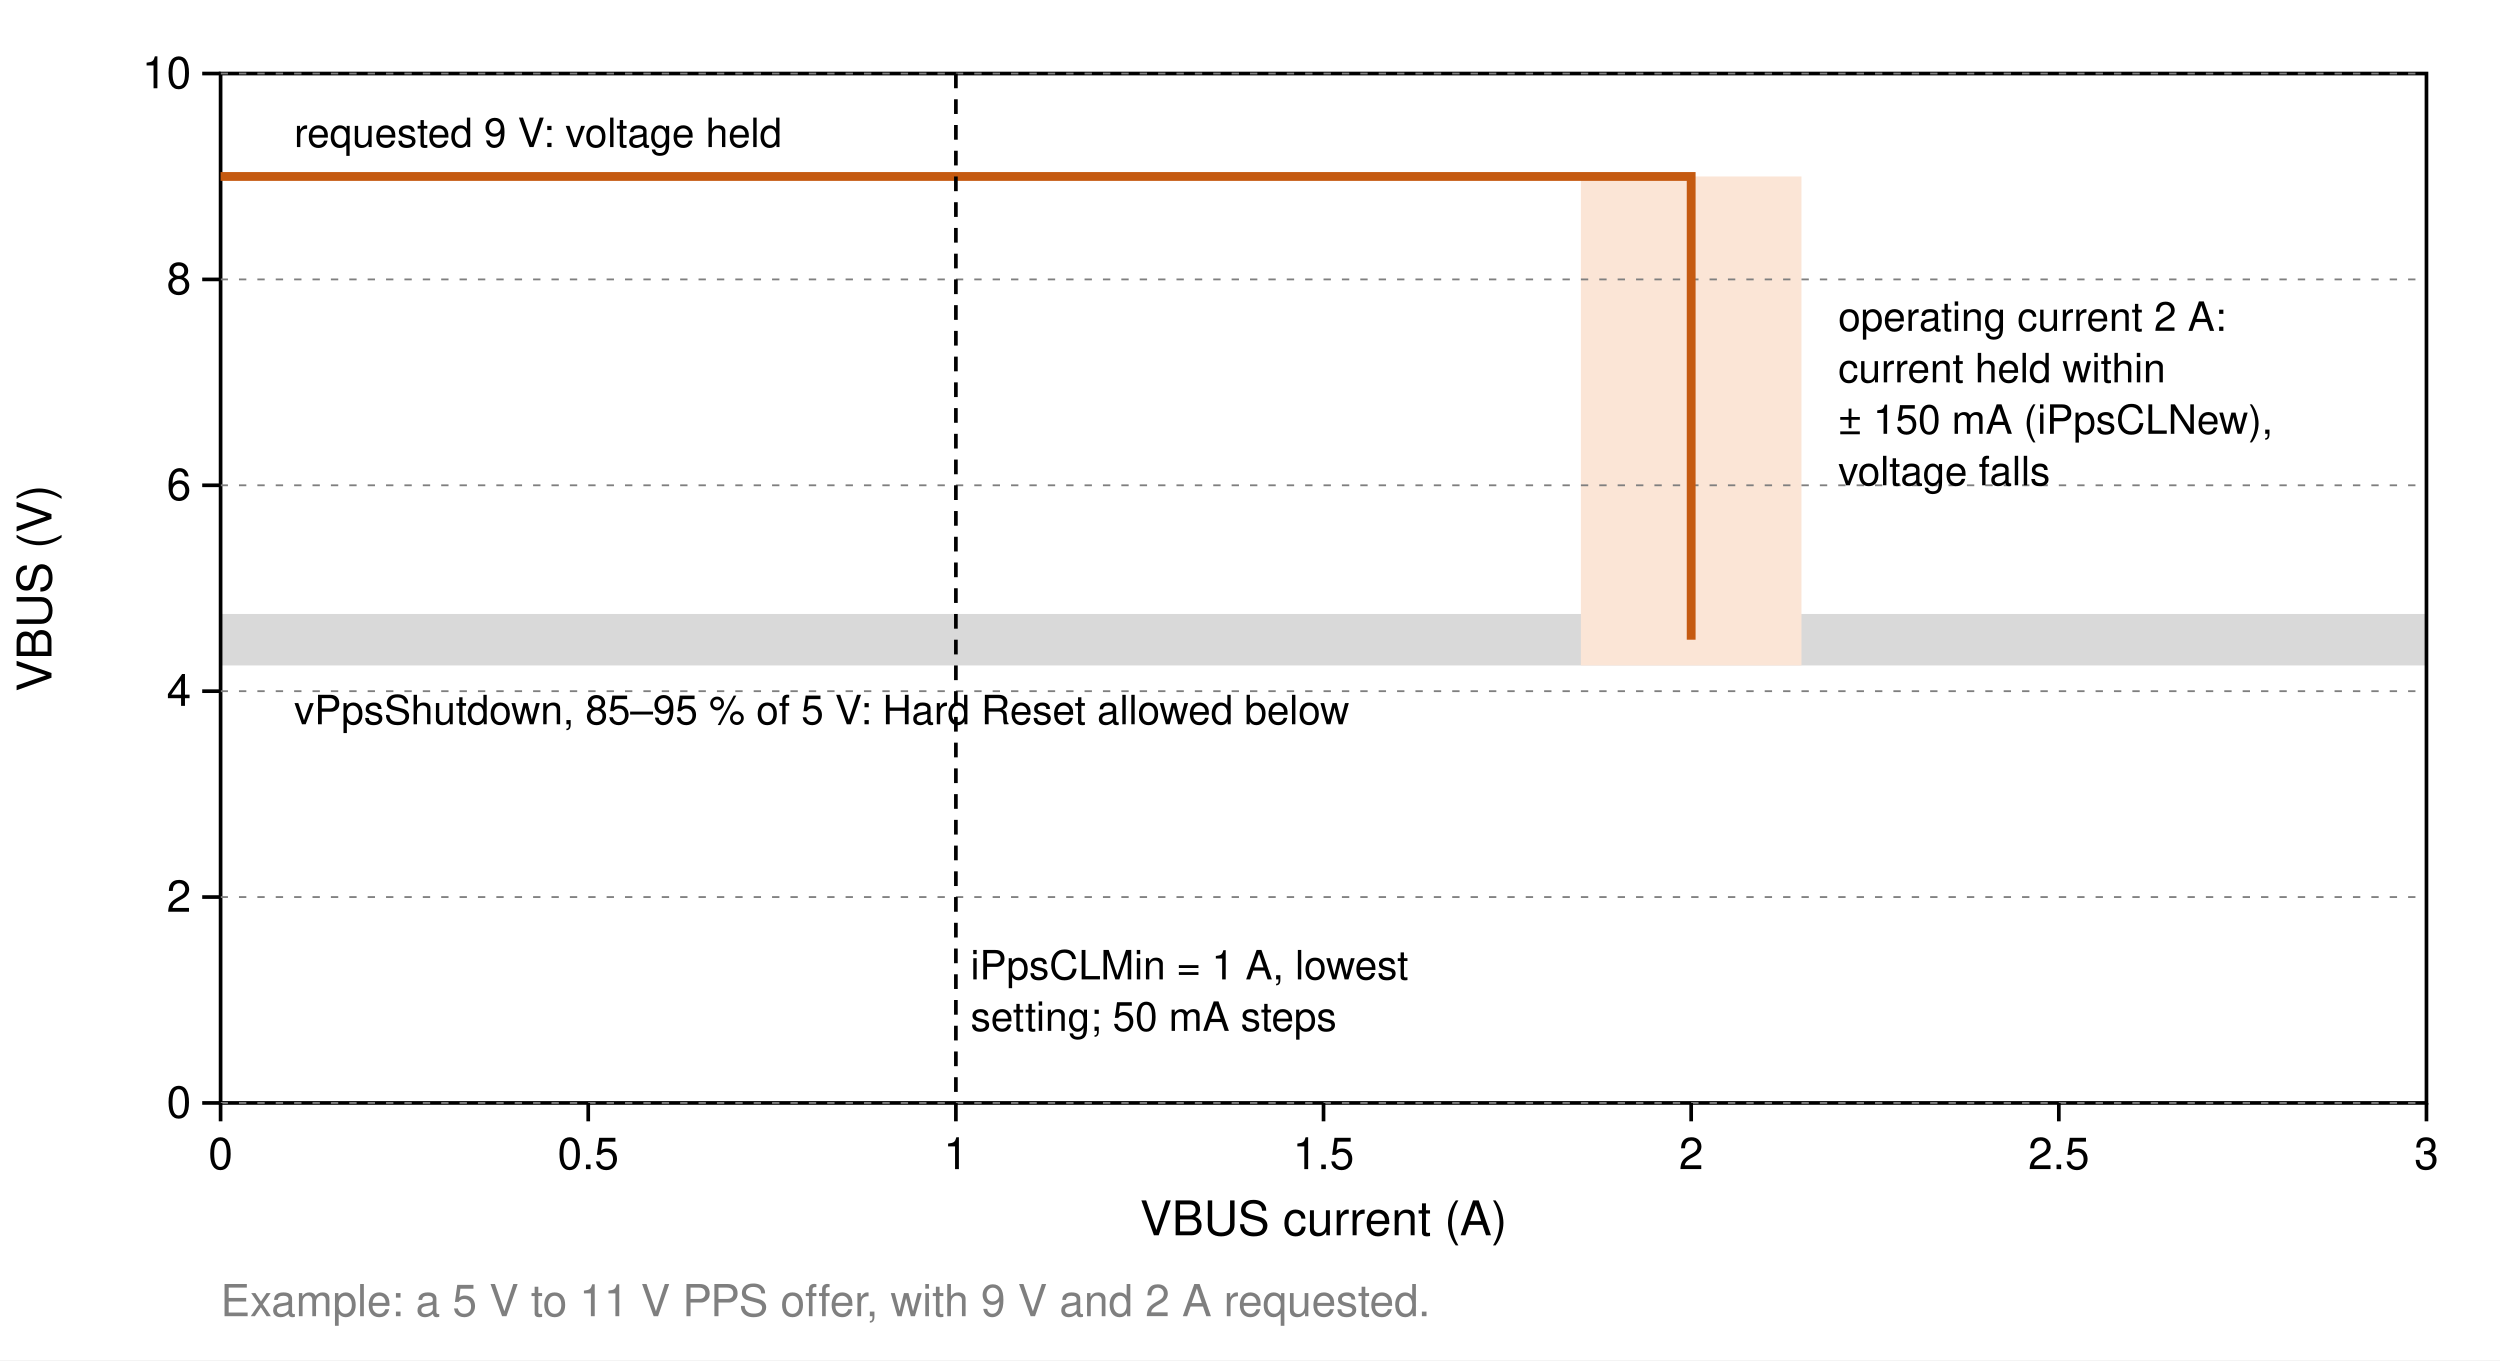
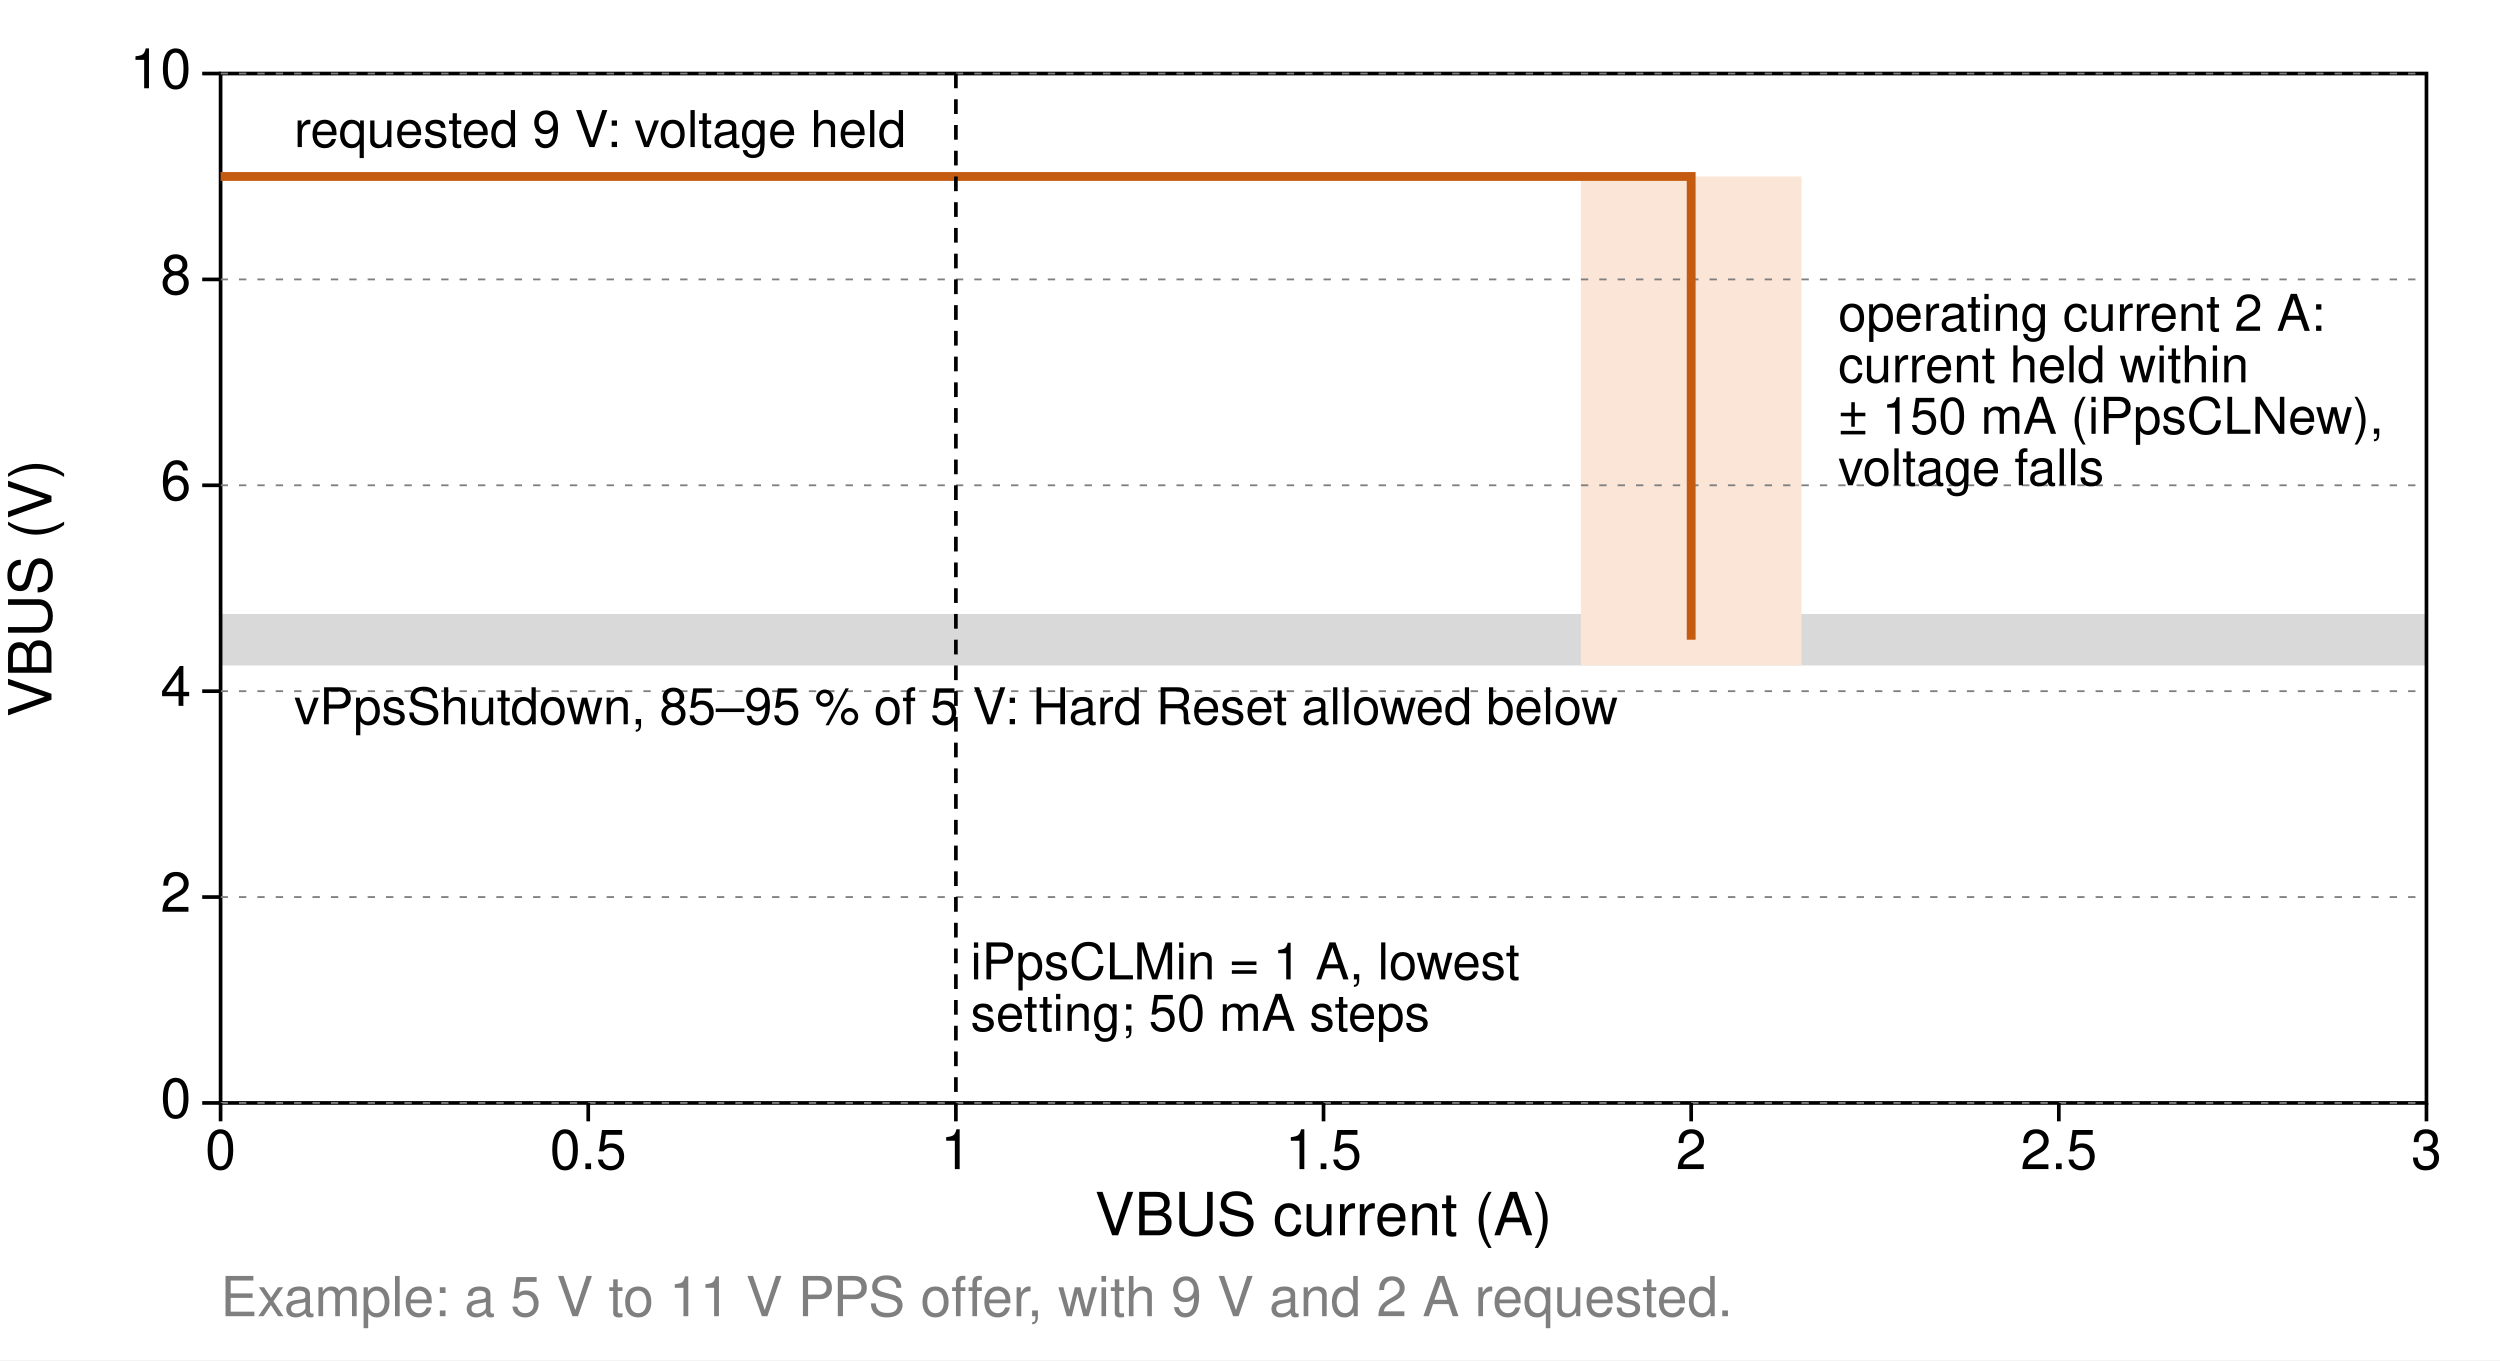
<svg xmlns="http://www.w3.org/2000/svg" width="680" height="370" viewBox="0 0 680 370">
  <defs>
    <marker id="arr" viewBox="0 0 10 10" refX="9" refY="5" markerWidth="7" markerHeight="7" orient="auto-start-reverse">
      <path d="M0,0 L10,5 L0,10 z" fill="#000000" />
    </marker>
  </defs>
  <rect width="680" height="370" fill="#ffffff" />
  <rect x="60.0" y="167.0" width="600.0" height="14.0" rx="0" fill="#d9d9d9" stroke="none" stroke-width="0.8" />
  <rect x="430.0" y="48.0" width="60.0" height="133.0" rx="0" fill="#fbe5d6" stroke="none" stroke-width="0.8" />
  <rect x="60.0" y="20.0" width="600.0" height="280.0" rx="0" fill="none" stroke="#000000" stroke-width="1.0" />
  <line x1="60.0" y1="300.0" x2="660.0" y2="300.0" stroke="#7f7f7f" stroke-width="0.5" stroke-dasharray="2,3" />
  <line x1="55.0" y1="300.0" x2="60.0" y2="300.0" stroke="#000000" stroke-width="1.0" />
-   <text x="52.0" y="304.0" font-family="Helvetica, Arial, sans-serif" font-size="12" text-anchor="end" font-weight="normal" fill="#000000">0</text>
+   <text x="52.0" y="304.0" font-family="Helvetica, Arial, sans-serif" font-size="15.0" text-anchor="end" font-weight="normal" fill="#000000">0</text>
  <line x1="60.0" y1="244.0" x2="660.0" y2="244.0" stroke="#7f7f7f" stroke-width="0.5" stroke-dasharray="2,3" />
  <line x1="55.0" y1="244.0" x2="60.0" y2="244.0" stroke="#000000" stroke-width="1.0" />
-   <text x="52.0" y="248.0" font-family="Helvetica, Arial, sans-serif" font-size="12" text-anchor="end" font-weight="normal" fill="#000000">2</text>
+   <text x="52.0" y="248.0" font-family="Helvetica, Arial, sans-serif" font-size="15.0" text-anchor="end" font-weight="normal" fill="#000000">2</text>
  <line x1="60.0" y1="188.0" x2="660.0" y2="188.0" stroke="#7f7f7f" stroke-width="0.5" stroke-dasharray="2,3" />
  <line x1="55.0" y1="188.0" x2="60.0" y2="188.0" stroke="#000000" stroke-width="1.0" />
-   <text x="52.0" y="192.0" font-family="Helvetica, Arial, sans-serif" font-size="12" text-anchor="end" font-weight="normal" fill="#000000">4</text>
+   <text x="52.0" y="192.0" font-family="Helvetica, Arial, sans-serif" font-size="15.0" text-anchor="end" font-weight="normal" fill="#000000">4</text>
  <line x1="60.0" y1="132.0" x2="660.0" y2="132.0" stroke="#7f7f7f" stroke-width="0.5" stroke-dasharray="2,3" />
  <line x1="55.0" y1="132.0" x2="60.0" y2="132.0" stroke="#000000" stroke-width="1.0" />
-   <text x="52.0" y="136.0" font-family="Helvetica, Arial, sans-serif" font-size="12" text-anchor="end" font-weight="normal" fill="#000000">6</text>
+   <text x="52.0" y="136.0" font-family="Helvetica, Arial, sans-serif" font-size="15.0" text-anchor="end" font-weight="normal" fill="#000000">6</text>
  <line x1="60.0" y1="76.0" x2="660.0" y2="76.0" stroke="#7f7f7f" stroke-width="0.5" stroke-dasharray="2,3" />
  <line x1="55.0" y1="76.0" x2="60.0" y2="76.0" stroke="#000000" stroke-width="1.0" />
-   <text x="52.0" y="80.0" font-family="Helvetica, Arial, sans-serif" font-size="12" text-anchor="end" font-weight="normal" fill="#000000">8</text>
+   <text x="52.0" y="80.0" font-family="Helvetica, Arial, sans-serif" font-size="15.0" text-anchor="end" font-weight="normal" fill="#000000">8</text>
  <line x1="60.0" y1="20.0" x2="660.0" y2="20.0" stroke="#7f7f7f" stroke-width="0.5" stroke-dasharray="2,3" />
  <line x1="55.0" y1="20.0" x2="60.0" y2="20.0" stroke="#000000" stroke-width="1.0" />
-   <text x="52.0" y="24.0" font-family="Helvetica, Arial, sans-serif" font-size="12" text-anchor="end" font-weight="normal" fill="#000000">10</text>
-   <text x="14.0" y="160.0" font-family="Helvetica, Arial, sans-serif" font-size="13" text-anchor="middle" font-weight="normal" fill="#000000" transform="rotate(-90 14.0 160.0)">VBUS (V)</text>
+   <text x="52.0" y="24.0" font-family="Helvetica, Arial, sans-serif" font-size="15.0" text-anchor="end" font-weight="normal" fill="#000000">10</text>
+   <text x="14.0" y="160.0" font-family="Helvetica, Arial, sans-serif" font-size="16.2" text-anchor="middle" font-weight="normal" fill="#000000" transform="rotate(-90 14.0 160.0)">VBUS (V)</text>
  <polyline points="60.0,48.0 460.0,48.0 460.0,174.0" fill="none" stroke="#c55a11" stroke-width="2.4" />
  <line x1="260.0" y1="20.0" x2="260.0" y2="300.0" stroke="#000000" stroke-width="1.0" stroke-dasharray="4,3" />
-   <text x="264.0" y="266.4" font-family="Helvetica, Arial, sans-serif" font-size="11" text-anchor="start" font-weight="normal" fill="#000000">iPpsCLMin = 1 A, lowest</text>
-   <text x="264.0" y="280.4" font-family="Helvetica, Arial, sans-serif" font-size="11" text-anchor="start" font-weight="normal" fill="#000000">setting; 50 mA steps</text>
-   <text x="80.0" y="40.0" font-family="Helvetica, Arial, sans-serif" font-size="11" text-anchor="start" font-weight="normal" fill="#000000">requested 9 V: voltage held</text>
-   <text x="500.0" y="90.0" font-family="Helvetica, Arial, sans-serif" font-size="11" text-anchor="start" font-weight="normal" fill="#000000">operating current 2 A:</text>
-   <text x="500.0" y="104.0" font-family="Helvetica, Arial, sans-serif" font-size="11" text-anchor="start" font-weight="normal" fill="#000000">current held within</text>
-   <text x="500.0" y="118.0" font-family="Helvetica, Arial, sans-serif" font-size="11" text-anchor="start" font-weight="normal" fill="#000000">± 150 mA (iPpsCLNew),</text>
-   <text x="500.0" y="132.0" font-family="Helvetica, Arial, sans-serif" font-size="11" text-anchor="start" font-weight="normal" fill="#000000">voltage falls</text>
-   <text x="80.0" y="197.0" font-family="Helvetica, Arial, sans-serif" font-size="11" text-anchor="start" font-weight="normal" fill="#000000">vPpsShutdown, 85–95 % of 5 V: Hard Reset allowed below</text>
+   <text x="264.0" y="266.4" font-family="Helvetica, Arial, sans-serif" font-size="13.8" text-anchor="start" font-weight="normal" fill="#000000">iPpsCLMin = 1 A, lowest</text>
+   <text x="264.0" y="280.4" font-family="Helvetica, Arial, sans-serif" font-size="13.8" text-anchor="start" font-weight="normal" fill="#000000">setting; 50 mA steps</text>
+   <text x="80.0" y="40.0" font-family="Helvetica, Arial, sans-serif" font-size="13.8" text-anchor="start" font-weight="normal" fill="#000000">requested 9 V: voltage held</text>
+   <text x="500.0" y="90.0" font-family="Helvetica, Arial, sans-serif" font-size="13.8" text-anchor="start" font-weight="normal" fill="#000000">operating current 2 A:</text>
+   <text x="500.0" y="104.0" font-family="Helvetica, Arial, sans-serif" font-size="13.8" text-anchor="start" font-weight="normal" fill="#000000">current held within</text>
+   <text x="500.0" y="118.0" font-family="Helvetica, Arial, sans-serif" font-size="13.8" text-anchor="start" font-weight="normal" fill="#000000">± 150 mA (iPpsCLNew),</text>
+   <text x="500.0" y="132.0" font-family="Helvetica, Arial, sans-serif" font-size="13.8" text-anchor="start" font-weight="normal" fill="#000000">voltage falls</text>
+   <text x="80.0" y="197.0" font-family="Helvetica, Arial, sans-serif" font-size="13.8" text-anchor="start" font-weight="normal" fill="#000000">vPpsShutdown, 85–95 % of 5 V: Hard Reset allowed below</text>
  <line x1="60.0" y1="300.0" x2="60.0" y2="305.0" stroke="#000000" stroke-width="1.0" />
-   <text x="60.0" y="318.0" font-family="Helvetica, Arial, sans-serif" font-size="12" text-anchor="middle" font-weight="normal" fill="#000000">0</text>
+   <text x="60.0" y="318.0" font-family="Helvetica, Arial, sans-serif" font-size="15.0" text-anchor="middle" font-weight="normal" fill="#000000">0</text>
  <line x1="160.0" y1="300.0" x2="160.0" y2="305.0" stroke="#000000" stroke-width="1.0" />
-   <text x="160.0" y="318.0" font-family="Helvetica, Arial, sans-serif" font-size="12" text-anchor="middle" font-weight="normal" fill="#000000">0.5</text>
+   <text x="160.0" y="318.0" font-family="Helvetica, Arial, sans-serif" font-size="15.0" text-anchor="middle" font-weight="normal" fill="#000000">0.5</text>
  <line x1="260.0" y1="300.0" x2="260.0" y2="305.0" stroke="#000000" stroke-width="1.0" />
-   <text x="260.0" y="318.0" font-family="Helvetica, Arial, sans-serif" font-size="12" text-anchor="middle" font-weight="normal" fill="#000000">1</text>
+   <text x="260.0" y="318.0" font-family="Helvetica, Arial, sans-serif" font-size="15.0" text-anchor="middle" font-weight="normal" fill="#000000">1</text>
  <line x1="360.0" y1="300.0" x2="360.0" y2="305.0" stroke="#000000" stroke-width="1.0" />
-   <text x="360.0" y="318.0" font-family="Helvetica, Arial, sans-serif" font-size="12" text-anchor="middle" font-weight="normal" fill="#000000">1.5</text>
+   <text x="360.0" y="318.0" font-family="Helvetica, Arial, sans-serif" font-size="15.0" text-anchor="middle" font-weight="normal" fill="#000000">1.5</text>
  <line x1="460.0" y1="300.0" x2="460.0" y2="305.0" stroke="#000000" stroke-width="1.0" />
-   <text x="460.0" y="318.0" font-family="Helvetica, Arial, sans-serif" font-size="12" text-anchor="middle" font-weight="normal" fill="#000000">2</text>
+   <text x="460.0" y="318.0" font-family="Helvetica, Arial, sans-serif" font-size="15.0" text-anchor="middle" font-weight="normal" fill="#000000">2</text>
  <line x1="560.0" y1="300.0" x2="560.0" y2="305.0" stroke="#000000" stroke-width="1.0" />
-   <text x="560.0" y="318.0" font-family="Helvetica, Arial, sans-serif" font-size="12" text-anchor="middle" font-weight="normal" fill="#000000">2.5</text>
+   <text x="560.0" y="318.0" font-family="Helvetica, Arial, sans-serif" font-size="15.0" text-anchor="middle" font-weight="normal" fill="#000000">2.5</text>
  <line x1="660.0" y1="300.0" x2="660.0" y2="305.0" stroke="#000000" stroke-width="1.0" />
-   <text x="660.0" y="318.0" font-family="Helvetica, Arial, sans-serif" font-size="12" text-anchor="middle" font-weight="normal" fill="#000000">3</text>
-   <text x="360.0" y="336.0" font-family="Helvetica, Arial, sans-serif" font-size="13" text-anchor="middle" font-weight="normal" fill="#000000">VBUS current (A)</text>
-   <text x="60.0" y="358.0" font-family="Helvetica, Arial, sans-serif" font-size="12" text-anchor="start" font-weight="normal" fill="#7f7f7f">Example: a 5 V to 11 V PPS offer, with 9 V and 2 A requested.</text>
+   <text x="660.0" y="318.0" font-family="Helvetica, Arial, sans-serif" font-size="15.0" text-anchor="middle" font-weight="normal" fill="#000000">3</text>
+   <text x="360.0" y="336.0" font-family="Helvetica, Arial, sans-serif" font-size="16.2" text-anchor="middle" font-weight="normal" fill="#000000">VBUS current (A)</text>
+   <text x="60.0" y="358.0" font-family="Helvetica, Arial, sans-serif" font-size="15.0" text-anchor="start" font-weight="normal" fill="#7f7f7f">Example: a 5 V to 11 V PPS offer, with 9 V and 2 A requested.</text>
</svg>
